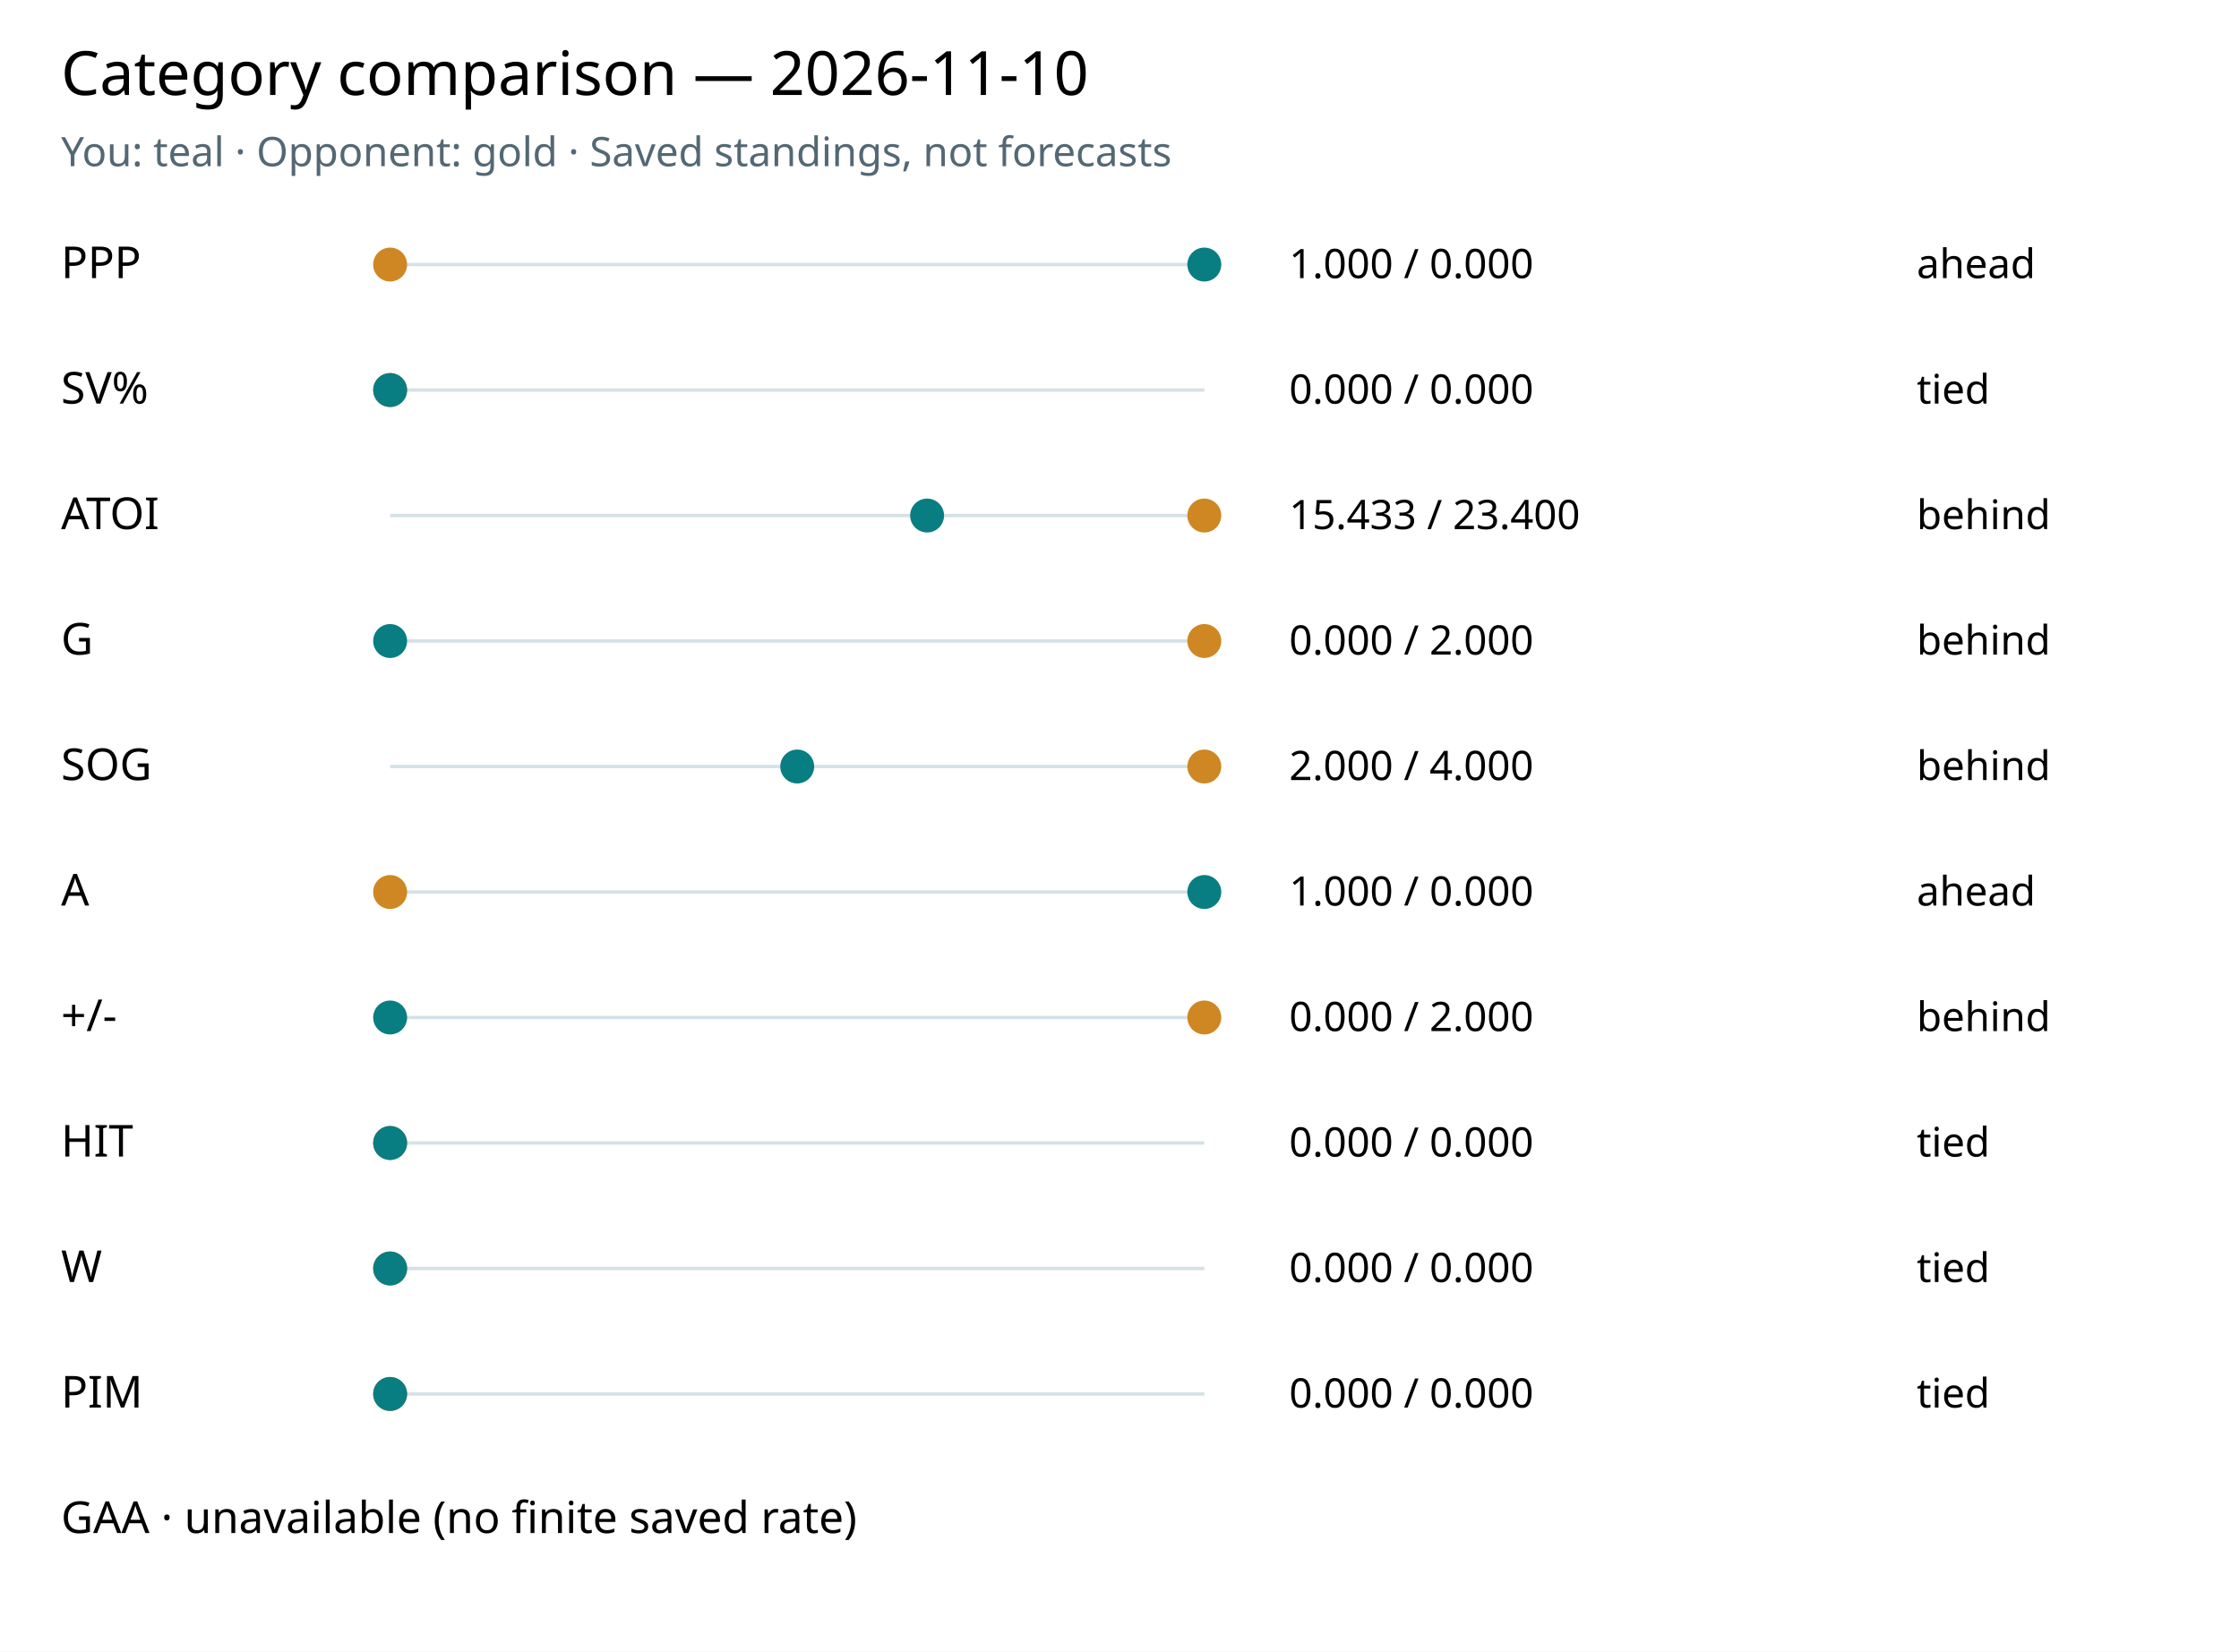
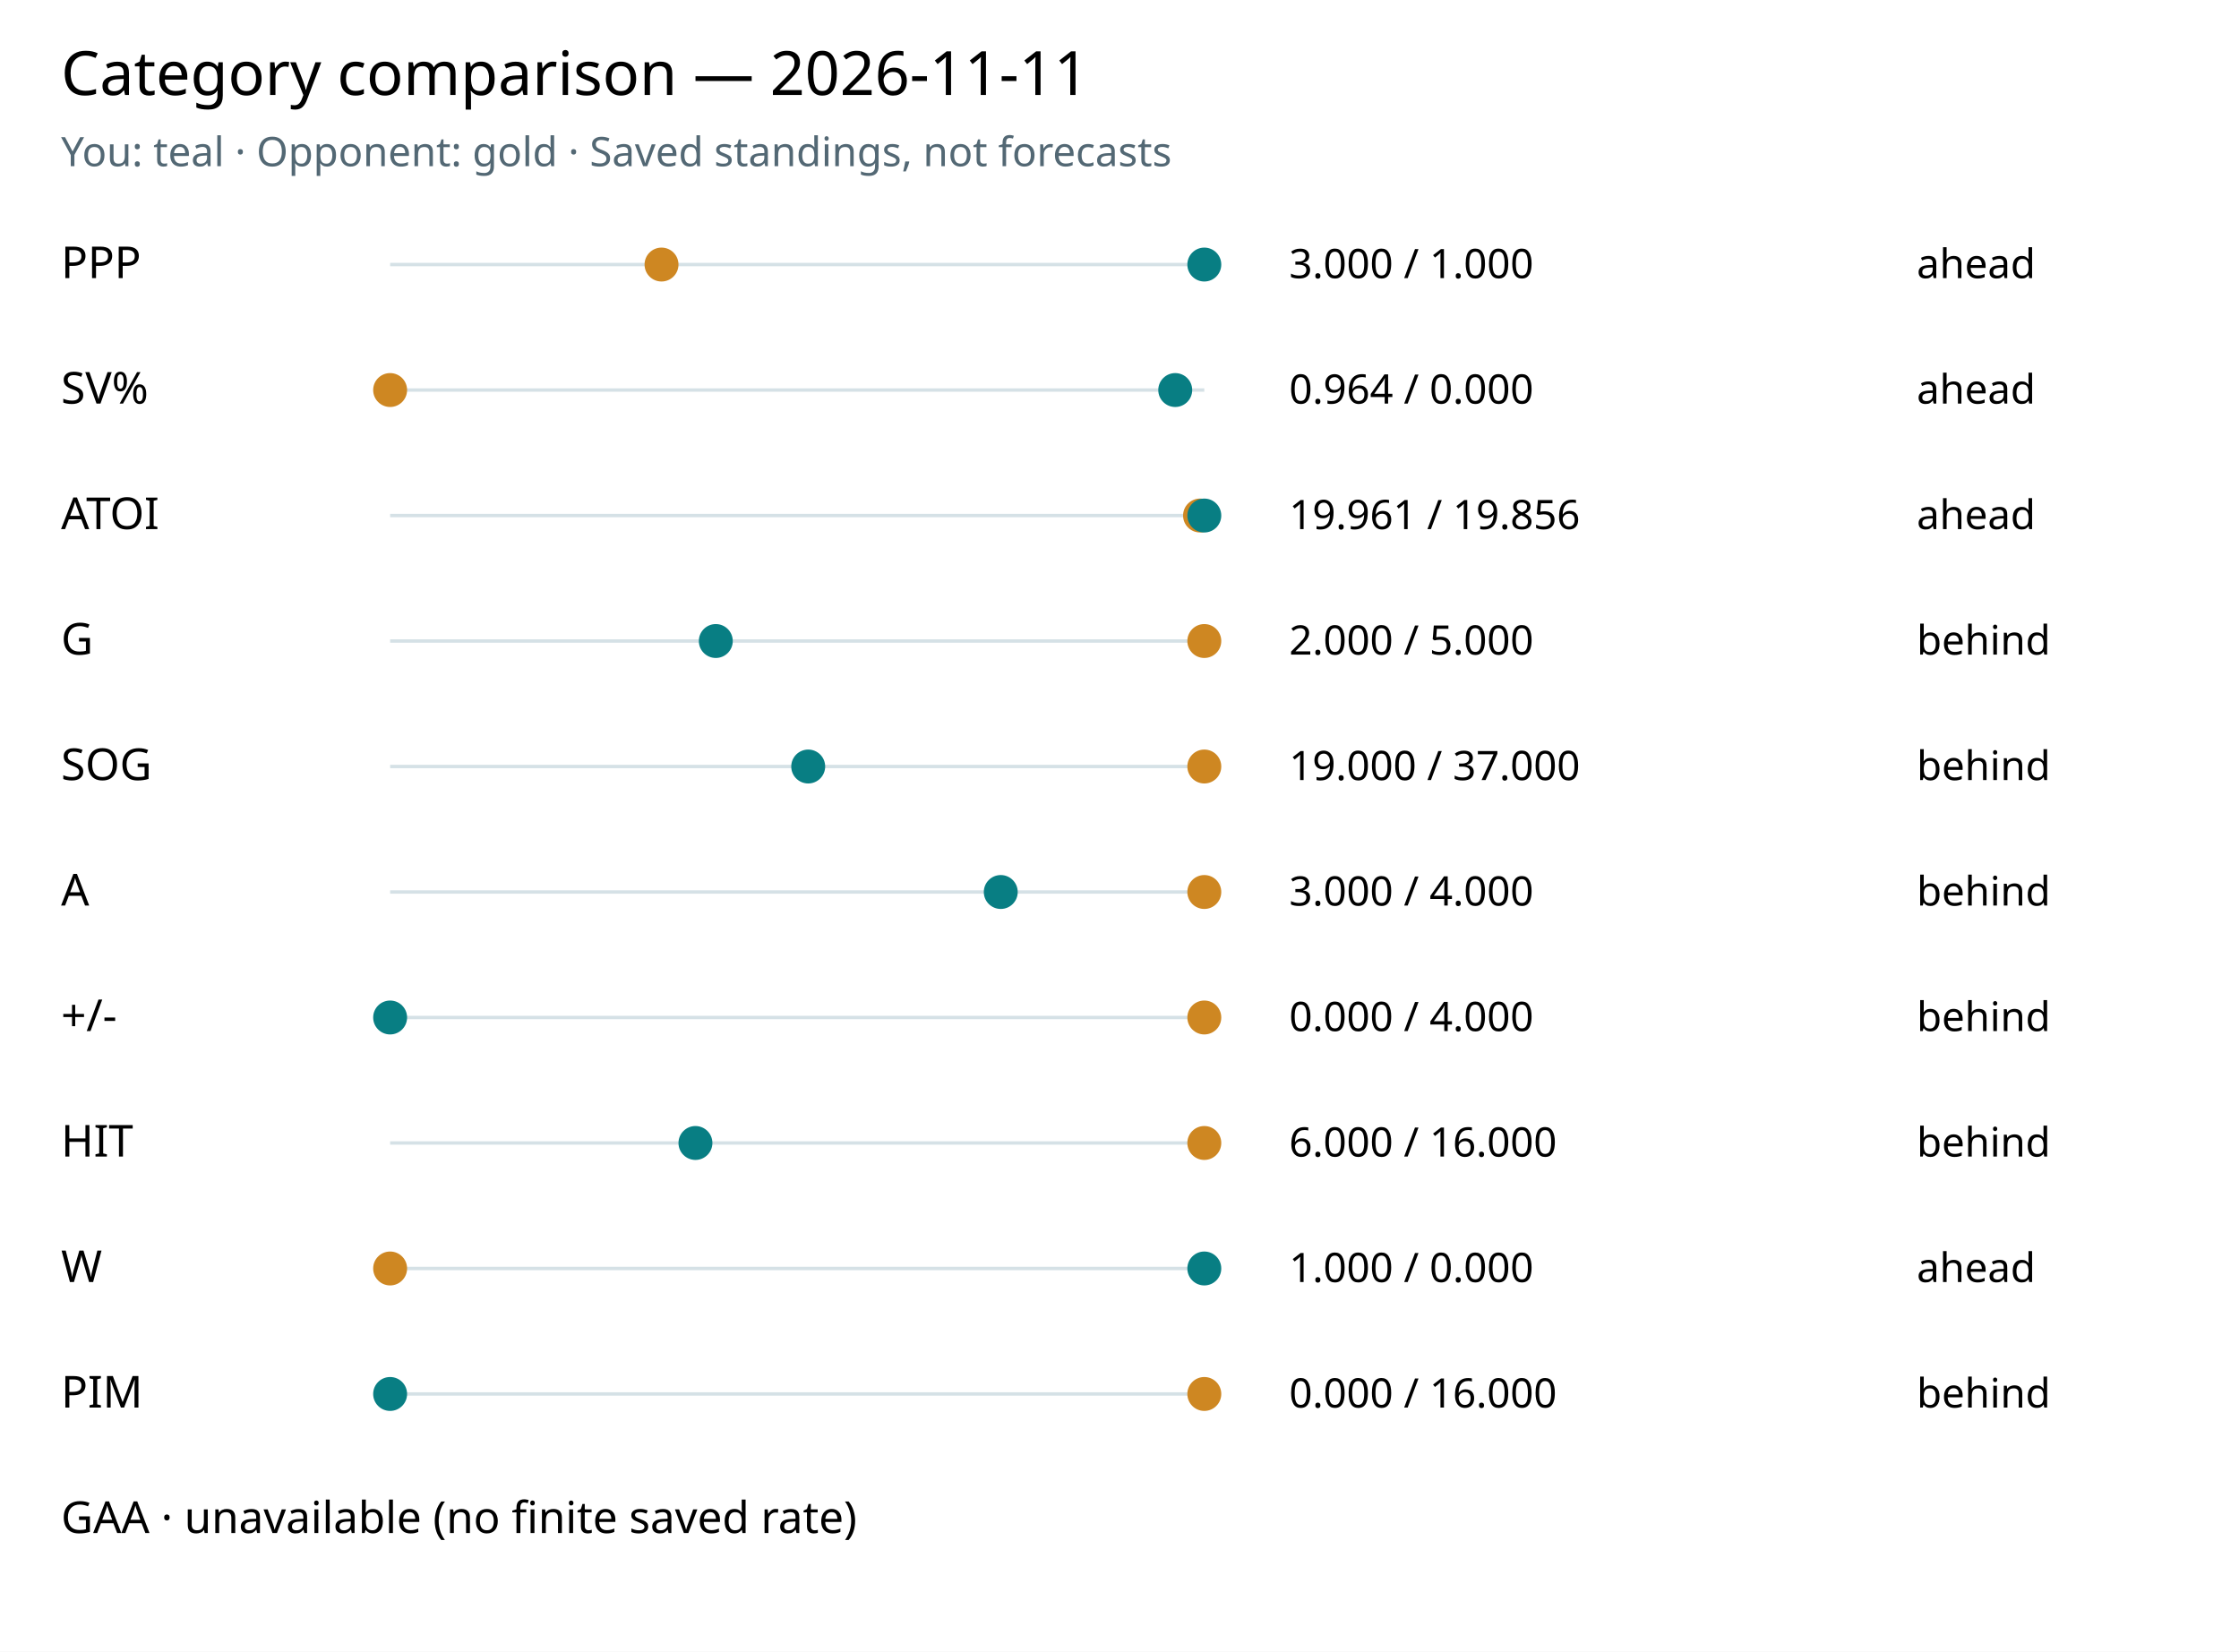
<svg xmlns="http://www.w3.org/2000/svg" viewBox="0 0 660 487" font-family="system-ui,sans-serif" role="img" aria-label="Saved category comparison">
  <rect width="100%" height="100%" fill="white" />
-   <text x="18" y="28" font-size="18">Category comparison — 2026-11-10</text>
+   <text x="18" y="28" font-size="18">Category comparison — 2026-11-11</text>
  <text x="18" y="49" font-size="12" fill="#536874">You: teal · Opponent: gold · Saved standings, not forecasts</text>
  <text x="18" y="82" font-size="13">PPP</text>
  <line x1="115" x2="355" y1="78" y2="78" stroke="#d5e1e6" />
-   <circle cx="115.00" cy="78" r="5" fill="#ce8722" />
+   <circle cx="195.00" cy="78" r="5" fill="#ce8722" />
  <circle cx="355.00" cy="78" r="5" fill="#087e83" />
-   <text x="380" y="82" font-size="12">1.000 / 0.000</text>
+   <text x="380" y="82" font-size="12">3.000 / 1.000</text>
  <text x="565" y="82" font-size="12">ahead</text>
  <text x="18" y="119" font-size="13">SV%</text>
  <line x1="115" x2="355" y1="115" y2="115" stroke="#d5e1e6" />
  <circle cx="115.00" cy="115" r="5" fill="#ce8722" />
-   <circle cx="115.00" cy="115" r="5" fill="#087e83" />
-   <text x="380" y="119" font-size="12">0.000 / 0.000</text>
-   <text x="565" y="119" font-size="12">tied</text>
+   <circle cx="346.43" cy="115" r="5" fill="#087e83" />
+   <text x="380" y="119" font-size="12">0.964 / 0.000</text>
+   <text x="565" y="119" font-size="12">ahead</text>
  <text x="18" y="156" font-size="13">ATOI</text>
  <line x1="115" x2="355" y1="152" y2="152" stroke="#d5e1e6" />
-   <circle cx="355.00" cy="152" r="5" fill="#ce8722" />
-   <circle cx="273.29" cy="152" r="5" fill="#087e83" />
-   <text x="380" y="156" font-size="12">15.433 / 23.400</text>
-   <text x="565" y="156" font-size="12">behind</text>
+   <circle cx="353.74" cy="152" r="5" fill="#ce8722" />
+   <circle cx="355.00" cy="152" r="5" fill="#087e83" />
+   <text x="380" y="156" font-size="12">19.961 / 19.856</text>
+   <text x="565" y="156" font-size="12">ahead</text>
  <text x="18" y="193" font-size="13">G</text>
  <line x1="115" x2="355" y1="189" y2="189" stroke="#d5e1e6" />
  <circle cx="355.00" cy="189" r="5" fill="#ce8722" />
-   <circle cx="115.00" cy="189" r="5" fill="#087e83" />
-   <text x="380" y="193" font-size="12">0.000 / 2.000</text>
+   <circle cx="211.00" cy="189" r="5" fill="#087e83" />
+   <text x="380" y="193" font-size="12">2.000 / 5.000</text>
  <text x="565" y="193" font-size="12">behind</text>
  <text x="18" y="230" font-size="13">SOG</text>
  <line x1="115" x2="355" y1="226" y2="226" stroke="#d5e1e6" />
  <circle cx="355.00" cy="226" r="5" fill="#ce8722" />
-   <circle cx="235.00" cy="226" r="5" fill="#087e83" />
-   <text x="380" y="230" font-size="12">2.000 / 4.000</text>
+   <circle cx="238.24" cy="226" r="5" fill="#087e83" />
+   <text x="380" y="230" font-size="12">19.000 / 37.000</text>
  <text x="565" y="230" font-size="12">behind</text>
  <text x="18" y="267" font-size="13">A</text>
  <line x1="115" x2="355" y1="263" y2="263" stroke="#d5e1e6" />
-   <circle cx="115.00" cy="263" r="5" fill="#ce8722" />
-   <circle cx="355.00" cy="263" r="5" fill="#087e83" />
-   <text x="380" y="267" font-size="12">1.000 / 0.000</text>
-   <text x="565" y="267" font-size="12">ahead</text>
+   <circle cx="355.00" cy="263" r="5" fill="#ce8722" />
+   <circle cx="295.00" cy="263" r="5" fill="#087e83" />
+   <text x="380" y="267" font-size="12">3.000 / 4.000</text>
+   <text x="565" y="267" font-size="12">behind</text>
  <text x="18" y="304" font-size="13">+/-</text>
  <line x1="115" x2="355" y1="300" y2="300" stroke="#d5e1e6" />
  <circle cx="355.00" cy="300" r="5" fill="#ce8722" />
  <circle cx="115.00" cy="300" r="5" fill="#087e83" />
-   <text x="380" y="304" font-size="12">0.000 / 2.000</text>
+   <text x="380" y="304" font-size="12">0.000 / 4.000</text>
  <text x="565" y="304" font-size="12">behind</text>
  <text x="18" y="341" font-size="13">HIT</text>
  <line x1="115" x2="355" y1="337" y2="337" stroke="#d5e1e6" />
-   <circle cx="115.00" cy="337" r="5" fill="#ce8722" />
-   <circle cx="115.00" cy="337" r="5" fill="#087e83" />
-   <text x="380" y="341" font-size="12">0.000 / 0.000</text>
-   <text x="565" y="341" font-size="12">tied</text>
+   <circle cx="355.00" cy="337" r="5" fill="#ce8722" />
+   <circle cx="205.00" cy="337" r="5" fill="#087e83" />
+   <text x="380" y="341" font-size="12">6.000 / 16.000</text>
+   <text x="565" y="341" font-size="12">behind</text>
  <text x="18" y="378" font-size="13">W</text>
  <line x1="115" x2="355" y1="374" y2="374" stroke="#d5e1e6" />
  <circle cx="115.00" cy="374" r="5" fill="#ce8722" />
-   <circle cx="115.00" cy="374" r="5" fill="#087e83" />
-   <text x="380" y="378" font-size="12">0.000 / 0.000</text>
-   <text x="565" y="378" font-size="12">tied</text>
+   <circle cx="355.00" cy="374" r="5" fill="#087e83" />
+   <text x="380" y="378" font-size="12">1.000 / 0.000</text>
+   <text x="565" y="378" font-size="12">ahead</text>
  <text x="18" y="415" font-size="13">PIM</text>
  <line x1="115" x2="355" y1="411" y2="411" stroke="#d5e1e6" />
-   <circle cx="115.00" cy="411" r="5" fill="#ce8722" />
+   <circle cx="355.00" cy="411" r="5" fill="#ce8722" />
  <circle cx="115.00" cy="411" r="5" fill="#087e83" />
-   <text x="380" y="415" font-size="12">0.000 / 0.000</text>
-   <text x="565" y="415" font-size="12">tied</text>
+   <text x="380" y="415" font-size="12">0.000 / 16.000</text>
+   <text x="565" y="415" font-size="12">behind</text>
  <text x="18" y="452" font-size="13">GAA · unavailable (no finite saved rate)</text>
</svg>
